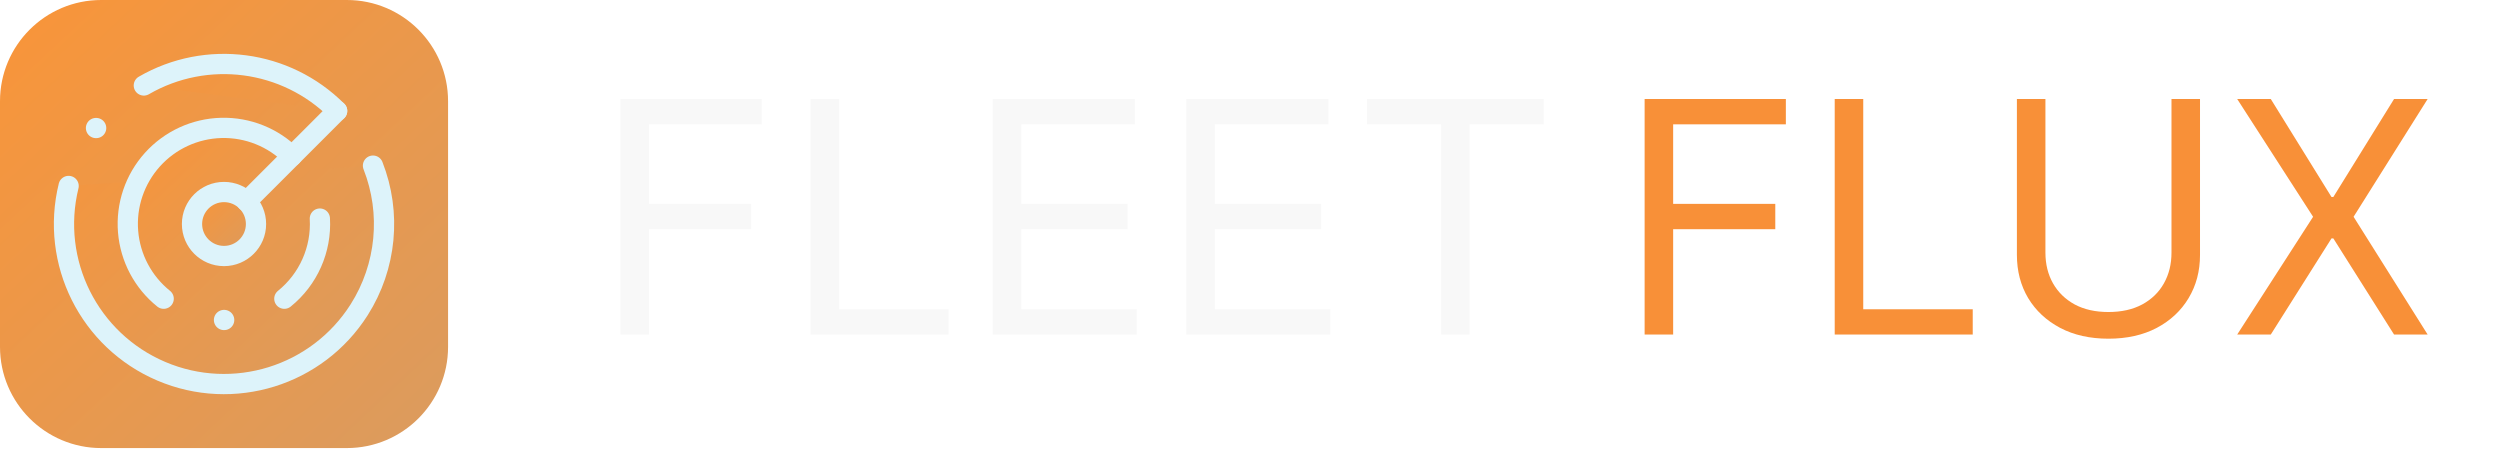
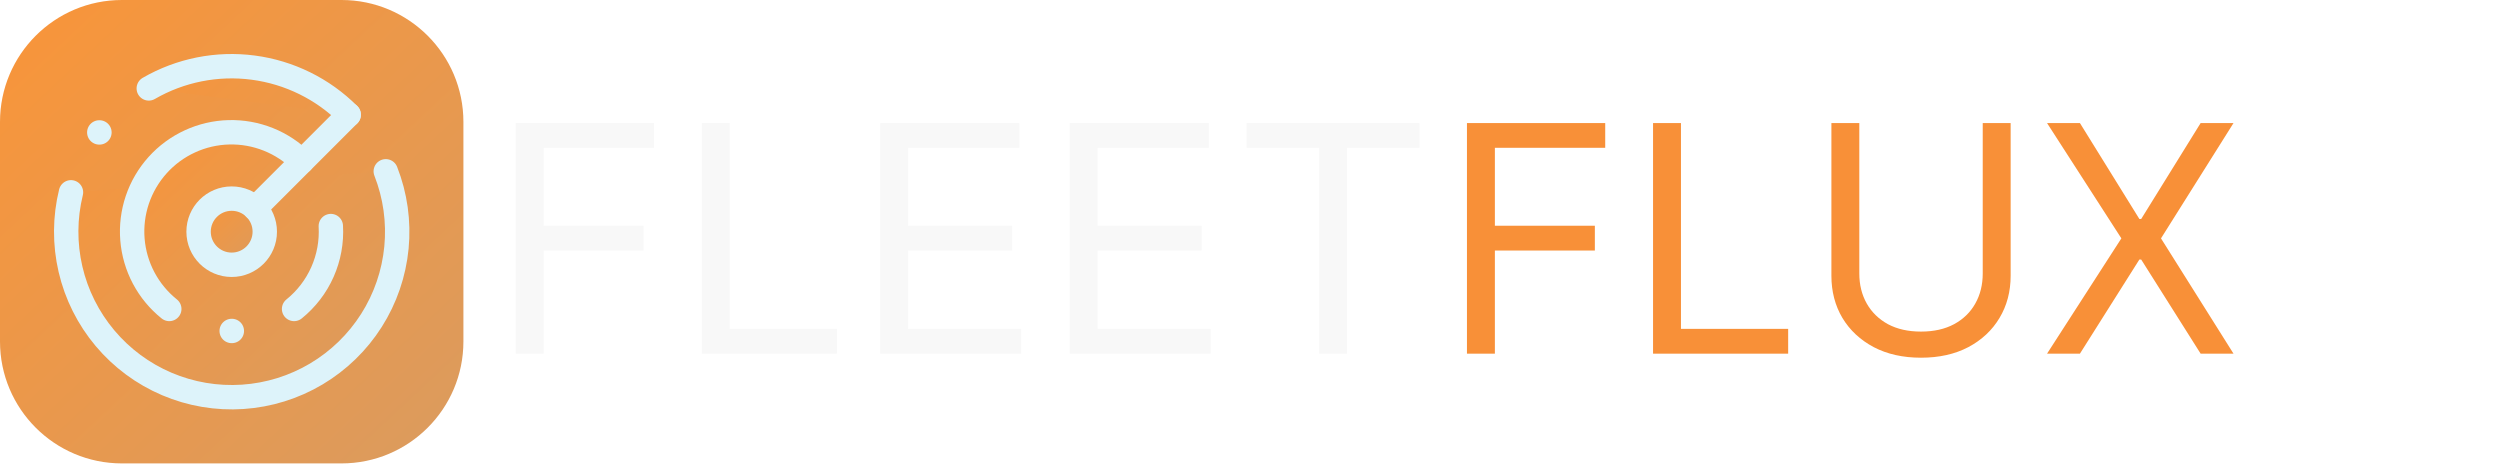
- <svg xmlns="http://www.w3.org/2000/svg" width="247" height="45" fill="none" viewBox="0 0 247 45">
-   <rect width="44.269" height="44.269" fill="url(#fleet-flux-logo-gradient-background)" rx="10" />
-   <path fill="url(#fleet-flux-logo-gradient-outer)" d="M33.31 10.96A15.81 15.81 0 0 0 14.21 8.445M9.484 12.65H9.5zM6.78 18.372a15.8 15.8 0 0 0 9.156 18.307 15.814 15.814 0 0 0 19.551-6.077 15.8 15.8 0 0 0 1.364-14.238" />
-   <path stroke="#ddf3fa" stroke-linecap="round" stroke-linejoin="round" stroke-width="2" d="M33.31 10.96A15.81 15.81 0 0 0 14.21 8.445M9.484 12.65H9.5m-2.72 5.722a15.8 15.8 0 0 0 9.156 18.307 15.814 15.814 0 0 0 19.551-6.077 15.8 15.8 0 0 0 1.364-14.238" />
-   <path fill="url(#fleet-flux-logo-gradient-inner)" d="M28.835 15.432a9.486 9.486 0 0 0-13.781.346 9.483 9.483 0 0 0 1.117 13.735m5.96 2.102h.017zm9.471-10.02a9.48 9.48 0 0 1-3.51 7.918" />
-   <path stroke="#ddf3fa" stroke-linecap="round" stroke-linejoin="round" stroke-width="2" d="M28.835 15.432a9.486 9.486 0 0 0-13.781.346 9.483 9.483 0 0 0 1.117 13.735m5.96 2.102h.017m9.454-10.02a9.48 9.48 0 0 1-3.51 7.918" />
-   <path fill="url(#fleet-flux-logo-gradient-center)" stroke="#ddf3fa" stroke-linecap="round" stroke-linejoin="round" stroke-width="2" d="M22.132 25.294a3.161 3.161 0 1 0 0-6.323 3.161 3.161 0 0 0 0 6.323" />
-   <path fill="url(#fleet-flux-logo-gradient-connector)" d="m24.361 19.904 8.949-8.945z" />
-   <path stroke="#ddf3fa" stroke-linecap="round" stroke-linejoin="round" stroke-width="2" d="m24.361 19.904 8.949-8.945" />
-   <path fill="#f8f8f8" className="logo-fleet-text" d="M61.303 33.054V9.781h13.955v2.5H64.12v7.864h10.091v2.5h-10.09v10.41zm18.781 0V9.781h2.819v20.773H93.72v2.5zm18 0V9.781h14.046v2.5H100.902v7.864h10.5v2.5h-10.5v7.91h11.41v2.5zm19.125 0V9.781h14.046v2.5h-11.228v7.864h10.5v2.5h-10.5v7.91h11.41v2.5zm17.853-20.772v-2.5h17.454v2.5h-7.318v20.772h-2.818V12.282z" />
-   <path fill="#f89038" className="logo-flux-text" d="M162.489 33.054V9.781h13.954v2.5h-11.136v7.864h10.091v2.5h-10.091v10.41zm18.781 0V9.781h2.818v20.773h10.818v2.5zm33.273-23.273h2.818v15.41q0 2.385-1.125 4.26-1.114 1.864-3.148 2.944-2.034 1.068-4.773 1.068t-4.772-1.068q-2.035-1.08-3.16-2.943-1.113-1.875-1.113-4.262V9.781h2.818v15.182q0 1.705.75 3.034.75 1.318 2.136 2.08 1.398.75 3.341.75t3.341-.75q1.398-.762 2.137-2.08.75-1.33.75-3.034zm9.809 0 6 9.682h.182l6-9.682h3.318l-7.318 11.637 7.318 11.636h-3.318l-6-9.5h-.182l-6 9.5h-3.318l7.5-11.636-7.5-11.637z" />
+ <svg xmlns="http://www.w3.org/2000/svg" width="205" height="38" viewBox="0 0 205 38" fill="none">
+   <rect width="38" height="38" rx="10" fill="url(#paint0_linear_255_1255)" />
+   <path d="M28.593 9.407C26.48 7.292 23.727 5.935 20.762 5.545C17.798 5.154 14.787 5.754 12.199 7.25M8.141 10.859H8.154H8.141ZM5.82 15.77C5.311 17.842 5.298 20.004 5.782 22.082C6.266 24.159 7.234 26.094 8.606 27.727C9.978 29.361 11.716 30.649 13.679 31.485C15.642 32.321 17.775 32.683 19.904 32.541C22.034 32.399 24.099 31.757 25.934 30.667C27.768 29.577 29.32 28.07 30.462 26.269C31.605 24.467 32.306 22.421 32.51 20.298C32.713 18.174 32.413 16.033 31.633 14.047" fill="url(#paint1_linear_255_1255)" />
+   <path d="M28.593 9.407C26.48 7.292 23.727 5.935 20.762 5.545C17.798 5.154 14.787 5.754 12.199 7.25M8.141 10.859H8.154M5.82 15.77C5.311 17.842 5.298 20.004 5.782 22.082C6.266 24.159 7.234 26.094 8.606 27.727C9.978 29.361 11.716 30.649 13.679 31.485C15.642 32.321 17.775 32.683 19.904 32.541C22.034 32.399 24.099 31.757 25.934 30.667C27.768 29.577 29.32 28.07 30.462 26.269C31.605 24.467 32.306 22.421 32.51 20.298C32.713 18.174 32.413 16.033 31.633 14.047" stroke="#DDF3FA" stroke-width="2" stroke-linecap="round" stroke-linejoin="round" />
+   <path d="M24.752 13.246C23.971 12.461 23.038 11.843 22.01 11.431C20.982 11.019 19.88 10.82 18.773 10.848C17.665 10.876 16.575 11.129 15.569 11.593C14.563 12.056 13.662 12.72 12.922 13.543C12.181 14.367 11.617 15.333 11.262 16.382C10.908 17.431 10.771 18.542 10.861 19.645C10.951 20.749 11.265 21.823 11.784 22.801C12.304 23.779 13.017 24.641 13.881 25.334M18.998 27.139H19.011H18.998ZM27.127 18.537C27.201 19.828 26.966 21.118 26.442 22.3C25.918 23.482 25.12 24.522 24.114 25.334" fill="url(#paint2_linear_255_1255)" />
+   <path d="M24.752 13.246C23.971 12.461 23.038 11.843 22.01 11.431C20.982 11.019 19.88 10.82 18.773 10.848C17.665 10.876 16.575 11.129 15.569 11.593C14.563 12.056 13.662 12.72 12.922 13.543C12.181 14.367 11.617 15.333 11.262 16.382C10.908 17.431 10.771 18.542 10.861 19.645C10.951 20.749 11.265 21.823 11.784 22.801C12.304 23.779 13.017 24.641 13.881 25.334M18.998 27.139H19.011M27.127 18.537C27.201 19.828 26.966 21.118 26.442 22.3C25.918 23.482 25.12 24.522 24.114 25.334" stroke="#DDF3FA" stroke-width="2" stroke-linecap="round" stroke-linejoin="round" />
+   <path d="M18.998 21.712C20.497 21.712 21.712 20.497 21.712 18.999C21.712 17.5 20.497 16.286 18.998 16.286C17.499 16.286 16.284 17.5 16.284 18.999C16.284 20.497 17.499 21.712 18.998 21.712Z" fill="url(#paint3_linear_255_1255)" stroke="#DDF3FA" stroke-width="2" stroke-linecap="round" stroke-linejoin="round" />
+   <path d="M20.912 17.086L28.593 9.407L20.912 17.086Z" fill="url(#paint4_linear_255_1255)" />
+   <path d="M20.912 17.086L28.593 9.407" stroke="#DDF3FA" stroke-width="2" stroke-linecap="round" stroke-linejoin="round" />
+   <path d="M42.29 29V10.091H53.628V12.122H44.58V18.512H52.778V20.543H44.58V29H42.29ZM57.55 29V10.091H59.839V26.969H68.629V29H57.55ZM72.174 29V10.091H83.587V12.122H74.464V18.512H82.996V20.543H74.464V26.969H83.734V29H72.174ZM87.714 29V10.091H99.126V12.122H90.003V18.512H98.535V20.543H90.003V26.969H99.273V29H87.714ZM102.219 12.122V10.091H116.4V12.122H110.454V29H108.165V12.122H102.219Z" fill="#F8F8F8" />
+   <path d="M120.29 29V10.091H131.628V12.122H122.58V18.511H130.778V20.543H122.58V29H120.29ZM135.55 29V10.091H137.839V26.969H146.629V29H135.55ZM162.584 10.091H164.873V22.611C164.873 23.903 164.569 25.058 163.959 26.073C163.356 27.083 162.504 27.88 161.402 28.465C160.3 29.043 159.007 29.332 157.524 29.332C156.041 29.332 154.748 29.043 153.646 28.465C152.544 27.88 151.689 27.083 151.079 26.073C150.476 25.058 150.175 23.903 150.175 22.611V10.091H152.464V22.426C152.464 23.349 152.667 24.171 153.074 24.891C153.48 25.605 154.059 26.169 154.809 26.581C155.567 26.987 156.471 27.19 157.524 27.19C158.577 27.19 159.481 26.987 160.238 26.581C160.996 26.169 161.574 25.605 161.974 24.891C162.381 24.171 162.584 23.349 162.584 22.426V10.091ZM170.554 10.091L175.429 17.957H175.577L180.452 10.091H183.148L177.202 19.546L183.148 29H180.452L175.577 21.281H175.429L170.554 29H167.858L173.952 19.546L167.858 10.091H170.554Z" fill="#F89038" />
  <defs>
-     <linearGradient id="fleet-flux-logo-gradient-background" x1="1.532" x2="40.523" y1="1.703" y2="43.417" gradientUnits="userSpaceOnUse">
-       <stop stop-color="#f8953a" />
-       <stop offset="1" stop-color="#dc9b5d" />
+     <linearGradient id="paint0_linear_255_1255" x1="1.315" y1="1.462" x2="34.785" y2="37.269" gradientUnits="userSpaceOnUse">
+       <stop stop-color="#F8953A" />
+       <stop offset="1" stop-color="#DC9B5D" />
    </linearGradient>
-     <linearGradient id="fleet-flux-logo-gradient-outer" x1="7.419" x2="35.269" y1="7.54" y2="37.336" gradientUnits="userSpaceOnUse">
-       <stop stop-color="#f8953a" />
-       <stop offset="1" stop-color="#dc9b5d" />
+     <linearGradient id="paint1_linear_255_1255" x1="6.368" y1="6.472" x2="30.275" y2="32.049" gradientUnits="userSpaceOnUse">
+       <stop stop-color="#F8953A" />
+       <stop offset="1" stop-color="#DC9B5D" />
    </linearGradient>
-     <linearGradient id="fleet-flux-logo-gradient-inner" x1="13.28" x2="29.997" y1="13.365" y2="31.263" gradientUnits="userSpaceOnUse">
-       <stop stop-color="#f8953a" />
-       <stop offset="1" stop-color="#dc9b5d" />
+     <linearGradient id="paint2_linear_255_1255" x1="11.399" y1="11.472" x2="25.749" y2="26.836" gradientUnits="userSpaceOnUse">
+       <stop stop-color="#F8953A" />
+       <stop offset="1" stop-color="#DC9B5D" />
    </linearGradient>
-     <linearGradient id="fleet-flux-logo-gradient-center" x1="19.189" x2="24.757" y1="19.215" y2="25.174" gradientUnits="userSpaceOnUse">
-       <stop stop-color="#f8953a" />
-       <stop offset="1" stop-color="#dc9b5d" />
+     <linearGradient id="paint3_linear_255_1255" x1="16.472" y1="16.494" x2="21.251" y2="21.61" gradientUnits="userSpaceOnUse">
+       <stop stop-color="#F8953A" />
+       <stop offset="1" stop-color="#DC9B5D" />
    </linearGradient>
-     <linearGradient id="fleet-flux-logo-gradient-connector" x1="24.671" x2="32.55" y1="11.303" y2="19.735" gradientUnits="userSpaceOnUse">
-       <stop stop-color="#f8953a" />
-       <stop offset="1" stop-color="#dc9b5d" />
+     <linearGradient id="paint4_linear_255_1255" x1="21.177" y1="9.702" x2="27.941" y2="16.94" gradientUnits="userSpaceOnUse">
+       <stop stop-color="#F8953A" />
+       <stop offset="1" stop-color="#DC9B5D" />
    </linearGradient>
  </defs>
</svg>
